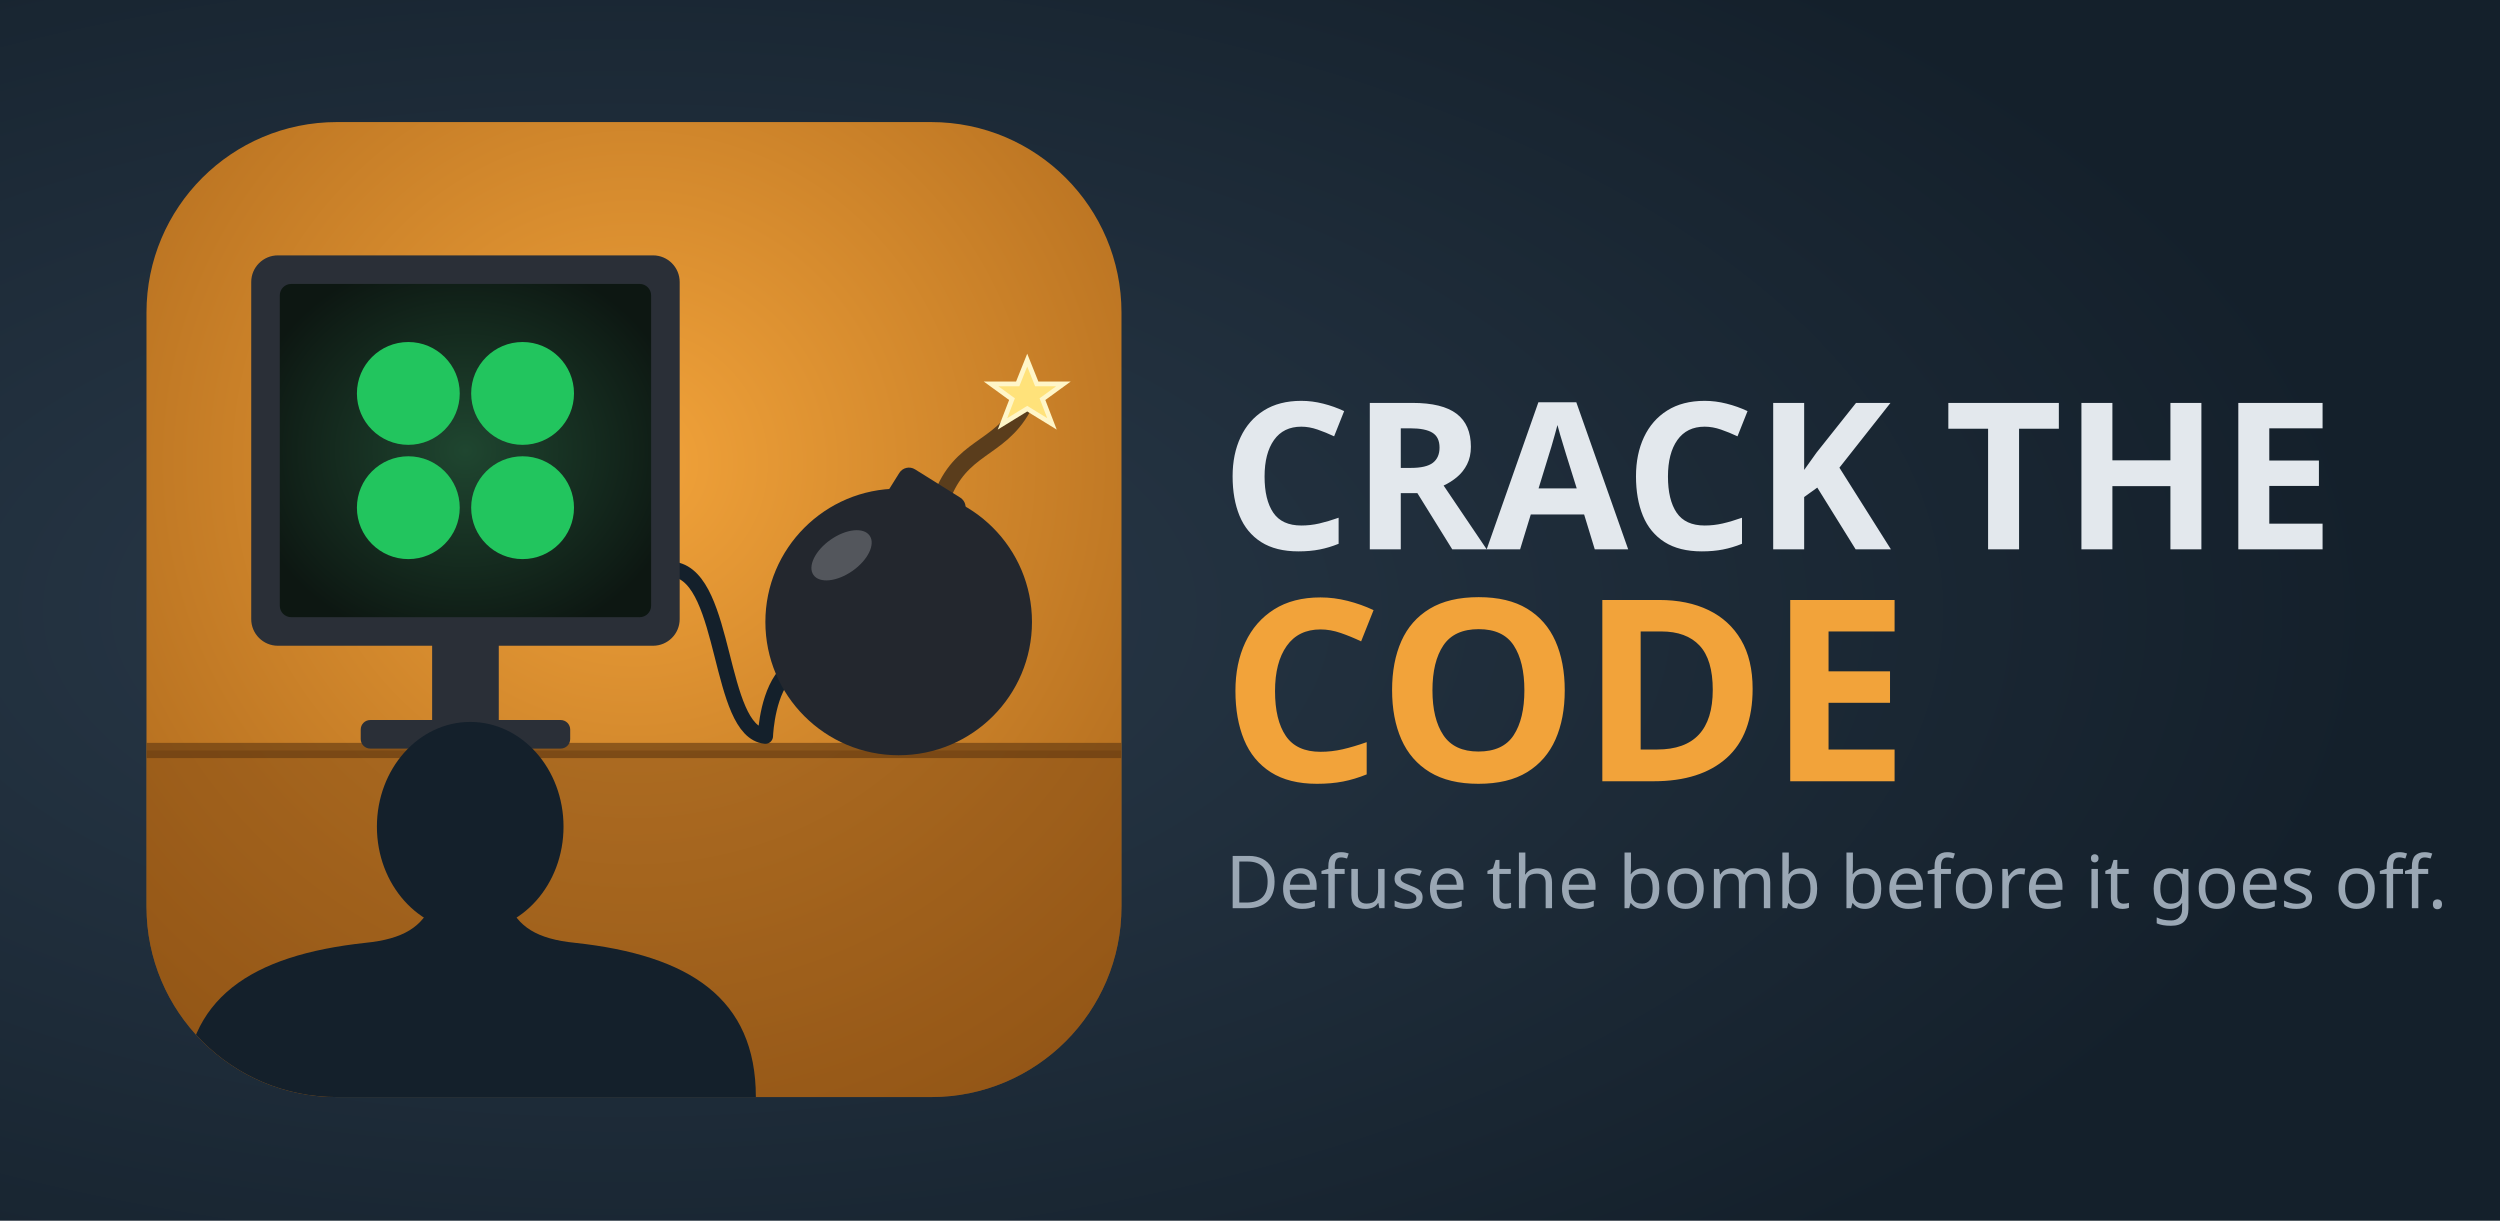
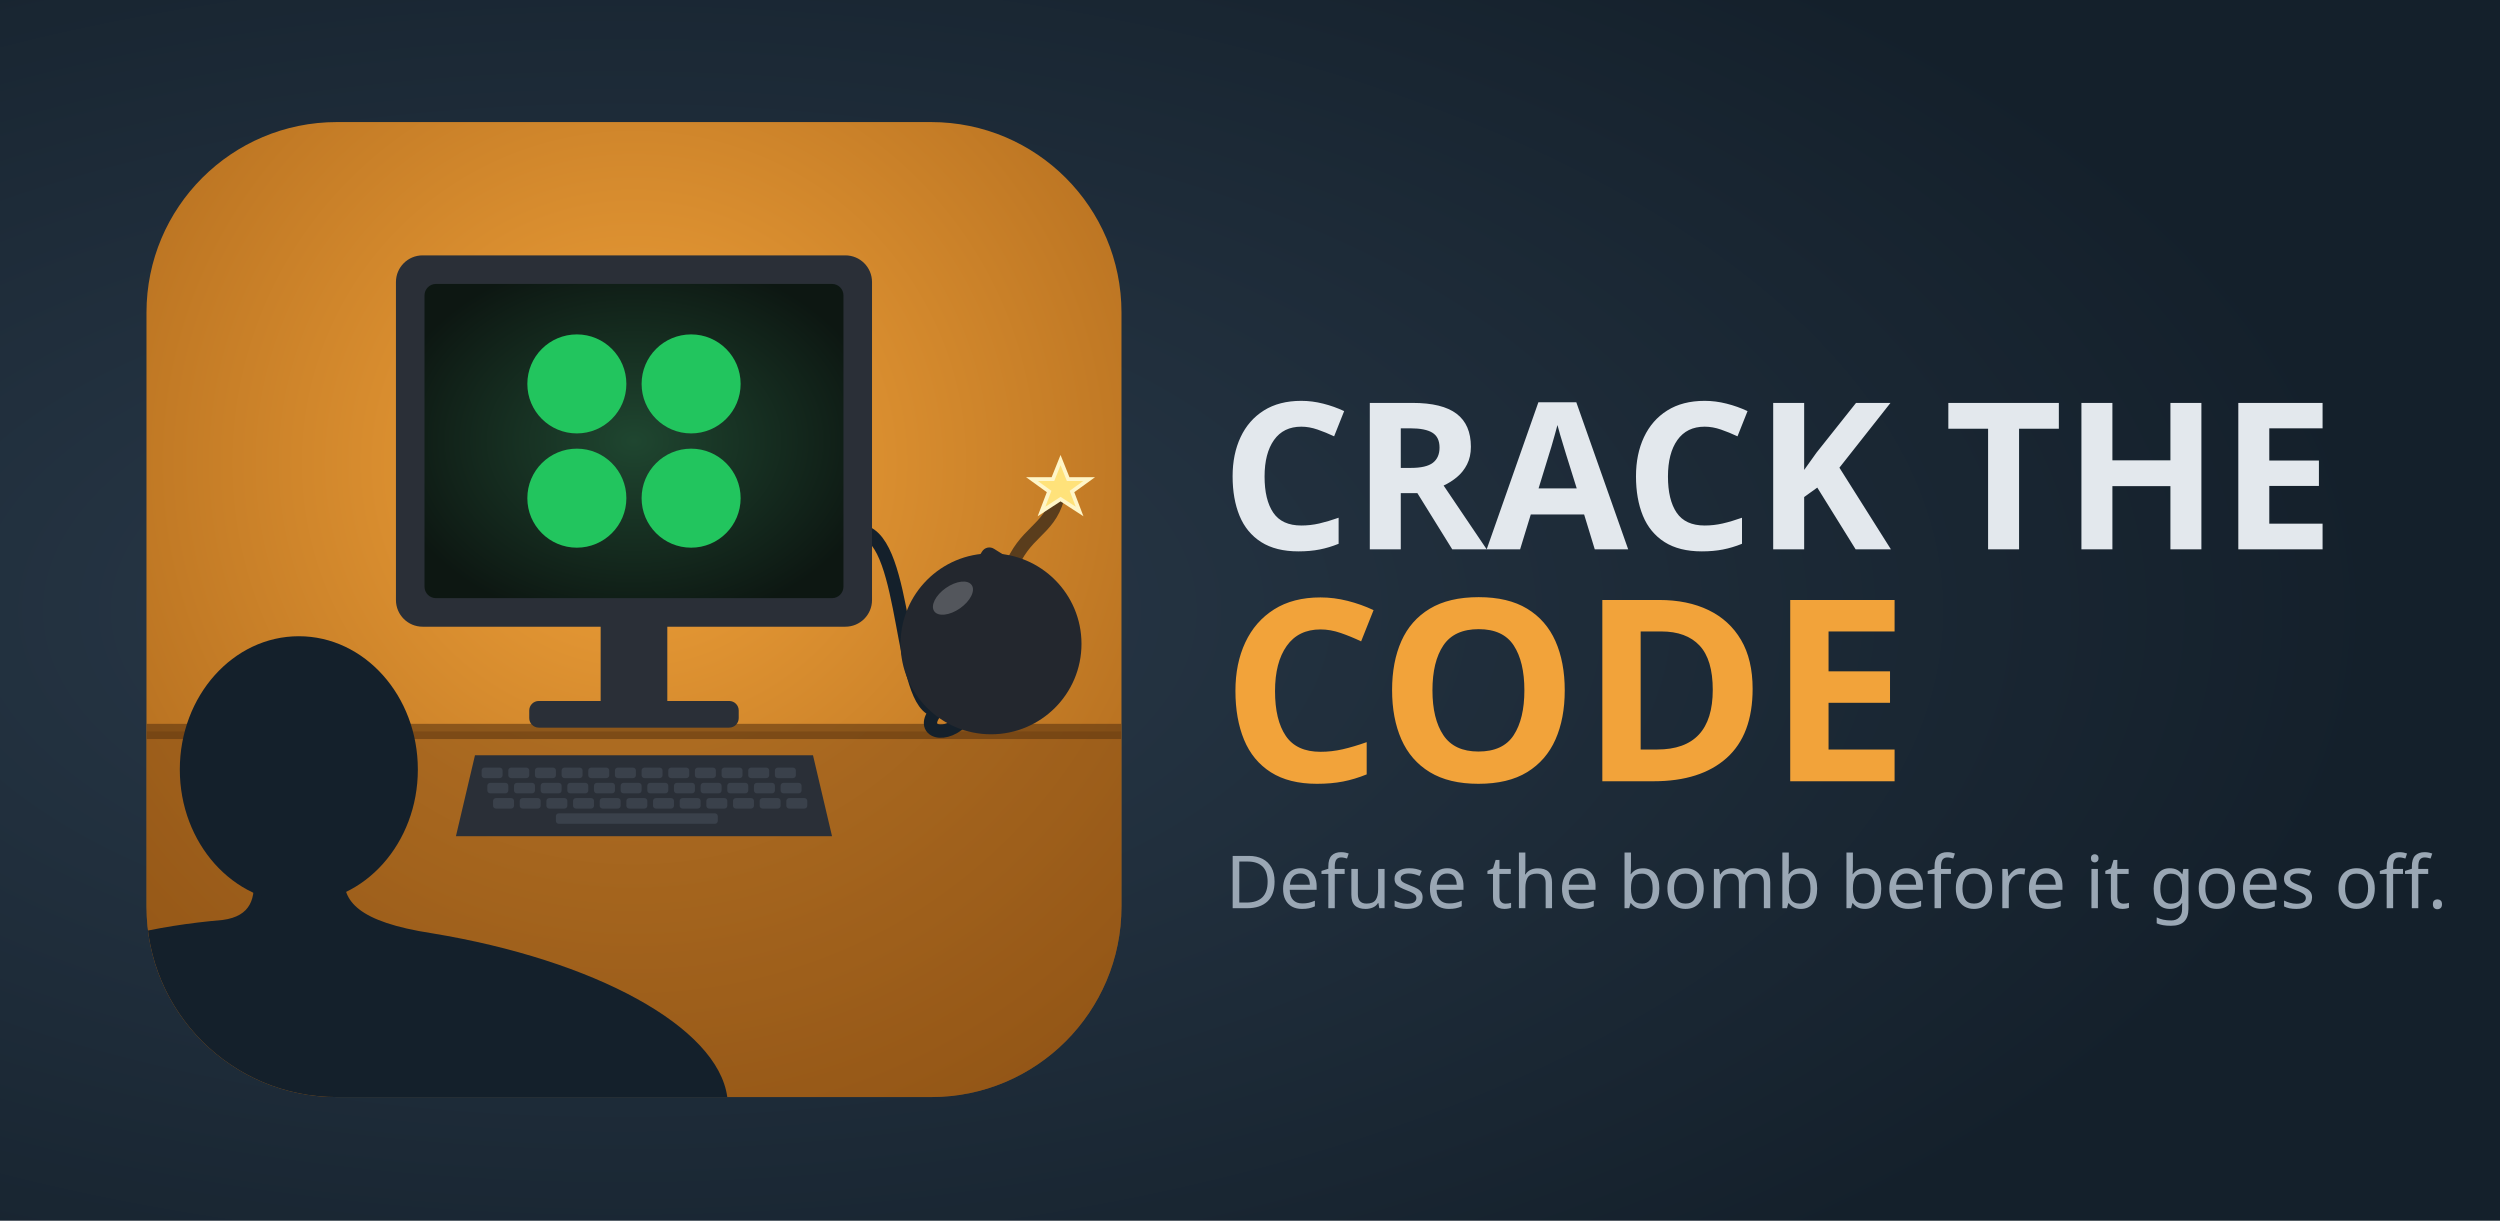
<svg xmlns="http://www.w3.org/2000/svg" viewBox="0 0 1024 500" width="1024" height="500">
  <defs>
    <radialGradient id="g" cx="25%" cy="50%" r="70%">
      <stop offset="0" stop-color="#2a3a4a" />
      <stop offset="1" stop-color="#14202b" />
    </radialGradient>
    <radialGradient id="bg" cx="50%" cy="35%" r="75%">
      <stop offset="0" stop-color="#f2a33a" />
      <stop offset="1" stop-color="#a8641a" />
    </radialGradient>
    <radialGradient id="glow" cx="50%" cy="50%" r="60%">
      <stop offset="0" stop-color="#1f4630" />
      <stop offset="1" stop-color="#0d1712" />
    </radialGradient>
    <clipPath id="c">
      <rect width="1024" height="1024" rx="200" />
    </clipPath>
  </defs>
  <rect width="1024" height="500" fill="url(#g)" />
  <g transform="translate(60 50) scale(0.39)" clip-path="url(#c)">
    <rect width="1024" height="1024" fill="url(#bg)" />
-     <rect x="0" y="660" width="1024" height="364" fill="#7a4512" opacity=".45" />
-     <rect x="0" y="652" width="1024" height="16" fill="#5e360f" opacity=".6" />
-     <path d="M555 470 C 610 480, 600 640, 650 645 C 650 650, 650 610, 667 585" fill="none" stroke="#14202b" stroke-width="16" stroke-linecap="round" />
-     <g id="bomb" transform="translate(-45 0)">
-       <path d="M880 395 C 900 340, 940 345, 965 300" fill="none" stroke="#5a3d1c" stroke-width="18" stroke-linecap="round" />
-       <rect x="820" y="375" width="80" height="60" rx="12" transform="rotate(32 860 405)" fill="#23272e" />
-       <circle cx="835" cy="525" r="140" fill="#23272e" />
-       <ellipse cx="775" cy="455" rx="36" ry="20" transform="rotate(-35 775 455)" fill="#fff" opacity=".22" />
-       <path d="M970 250 L980 275 L1008 275 L986 291 L996 317 L970 301 L944 317 L954 291 L932 275 L960 275 Z" fill="#ffe27a" stroke="#fff6c8" stroke-width="5" />
+     <rect x="0" y="640" width="1024" height="384" fill="#7a4512" opacity=".45" />
+     <rect x="0" y="632" width="1024" height="16" fill="#5e360f" opacity=".6" />
+     <path d="M752 430 C 800 440, 790 615, 830 618 C 810 640, 840 650, 860 625" fill="none" stroke="#14202b" stroke-width="14" stroke-linecap="round" />
+     <g id="bomb" transform="translate(-28 0)">
+       <path d="M935 470 C 950 430, 975 430, 985 395" fill="none" stroke="#5a3d1c" stroke-width="14" stroke-linecap="round" />
+       <rect x="895" y="455" width="56" height="42" rx="9" transform="rotate(32 923 476)" fill="#23272e" />
+       <circle cx="915" cy="548" r="95" fill="#23272e" />
+       <ellipse cx="875" cy="500" rx="24" ry="13" transform="rotate(-35 875 500)" fill="#fff" opacity=".22" />
+       <path d="M988 355 L996 375 L1018 375 L1000 388 L1008 409 L988 396 L968 409 L976 388 L958 375 L980 375 Z" fill="#ffe27a" stroke="#fff6c8" stroke-width="4" />
    </g>
    <g id="pc">
-       <rect x="300" y="540" width="70" height="100" fill="#2a2f37" />
-       <rect x="225" y="628" width="220" height="30" rx="10" fill="#2a2f37" />
-       <rect x="110" y="140" width="450" height="410" rx="28" fill="#2a2f37" />
-       <rect x="140" y="170" width="390" height="350" rx="12" fill="url(#glow)" />
-       <circle cx="275" cy="285" r="54" fill="#22c55e" />
-       <circle cx="395" cy="285" r="54" fill="#22c55e" />
-       <circle cx="275" cy="405" r="54" fill="#22c55e" />
-       <circle cx="395" cy="405" r="54" fill="#22c55e" />
+       <rect x="477" y="520" width="70" height="100" fill="#2a2f37" />
+       <rect x="402" y="608" width="220" height="28" rx="10" fill="#2a2f37" />
+       <rect x="262" y="140" width="500" height="390" rx="28" fill="#2a2f37" />
+       <rect x="292" y="170" width="440" height="330" rx="12" fill="url(#glow)" />
+       <circle cx="452" cy="275" r="52" fill="#22c55e" />
+       <circle cx="572" cy="275" r="52" fill="#22c55e" />
+       <circle cx="452" cy="395" r="52" fill="#22c55e" />
+       <circle cx="572" cy="395" r="52" fill="#22c55e" />
+       <path d="M345 665 L700 665 L720 750 L325 750 Z" fill="#2a2f37" />
+       <rect x="352" y="678" width="22" height="11" rx="3" fill="#3a414b" />
+       <rect x="380" y="678" width="22" height="11" rx="3" fill="#3a414b" />
+       <rect x="408" y="678" width="22" height="11" rx="3" fill="#3a414b" />
+       <rect x="436" y="678" width="22" height="11" rx="3" fill="#3a414b" />
+       <rect x="464" y="678" width="22" height="11" rx="3" fill="#3a414b" />
+       <rect x="492" y="678" width="22" height="11" rx="3" fill="#3a414b" />
+       <rect x="520" y="678" width="22" height="11" rx="3" fill="#3a414b" />
+       <rect x="548" y="678" width="22" height="11" rx="3" fill="#3a414b" />
+       <rect x="576" y="678" width="22" height="11" rx="3" fill="#3a414b" />
+       <rect x="604" y="678" width="22" height="11" rx="3" fill="#3a414b" />
+       <rect x="632" y="678" width="22" height="11" rx="3" fill="#3a414b" />
+       <rect x="660" y="678" width="22" height="11" rx="3" fill="#3a414b" />
+       <rect x="358" y="694" width="22" height="11" rx="3" fill="#3a414b" />
+       <rect x="386" y="694" width="22" height="11" rx="3" fill="#3a414b" />
+       <rect x="414" y="694" width="22" height="11" rx="3" fill="#3a414b" />
+       <rect x="442" y="694" width="22" height="11" rx="3" fill="#3a414b" />
+       <rect x="470" y="694" width="22" height="11" rx="3" fill="#3a414b" />
+       <rect x="498" y="694" width="22" height="11" rx="3" fill="#3a414b" />
+       <rect x="526" y="694" width="22" height="11" rx="3" fill="#3a414b" />
+       <rect x="554" y="694" width="22" height="11" rx="3" fill="#3a414b" />
+       <rect x="582" y="694" width="22" height="11" rx="3" fill="#3a414b" />
+       <rect x="610" y="694" width="22" height="11" rx="3" fill="#3a414b" />
+       <rect x="638" y="694" width="22" height="11" rx="3" fill="#3a414b" />
+       <rect x="666" y="694" width="22" height="11" rx="3" fill="#3a414b" />
+       <rect x="364" y="710" width="22" height="11" rx="3" fill="#3a414b" />
+       <rect x="392" y="710" width="22" height="11" rx="3" fill="#3a414b" />
+       <rect x="420" y="710" width="22" height="11" rx="3" fill="#3a414b" />
+       <rect x="448" y="710" width="22" height="11" rx="3" fill="#3a414b" />
+       <rect x="476" y="710" width="22" height="11" rx="3" fill="#3a414b" />
+       <rect x="504" y="710" width="22" height="11" rx="3" fill="#3a414b" />
+       <rect x="532" y="710" width="22" height="11" rx="3" fill="#3a414b" />
+       <rect x="560" y="710" width="22" height="11" rx="3" fill="#3a414b" />
+       <rect x="588" y="710" width="22" height="11" rx="3" fill="#3a414b" />
+       <rect x="616" y="710" width="22" height="11" rx="3" fill="#3a414b" />
+       <rect x="644" y="710" width="22" height="11" rx="3" fill="#3a414b" />
+       <rect x="672" y="710" width="22" height="11" rx="3" fill="#3a414b" />
+       <rect x="430" y="726" width="170" height="11" rx="3" fill="#3a414b" />
    </g>
    <g id="person" fill="#14202b">
-       <path d="M40 1024 C 40 920, 110 875, 230 862 C 270 858, 290 845, 300 820 L 380 820 C 390 845, 410 858, 450 862 C 570 875, 640 920, 640 1024 Z" />
-       <ellipse cx="340" cy="740" rx="98" ry="110" />
+       <path d="M-200 1024 C -200 900, -60 850, 80 838 C 110 834, 115 815, 112 790 L 208 790 C 205 818, 222 840, 300 852 C 470 880, 600 950, 610 1024 Z" />
+       <ellipse cx="160" cy="680" rx="125" ry="140" />
    </g>
  </g>
  <text x="500" y="225" fill="#e3e8ed" font-family="Chakra Petch" font-weight="700" font-size="84">CRACK THE</text>
  <text x="500" y="320" fill="#f2a33a" font-family="Chakra Petch" font-weight="700" font-size="104">CODE</text>
  <text x="502" y="372" fill="#9aa7b4" font-family="IBM Plex Sans" font-size="30">Defuse the bomb before it goes off.</text>
</svg>
